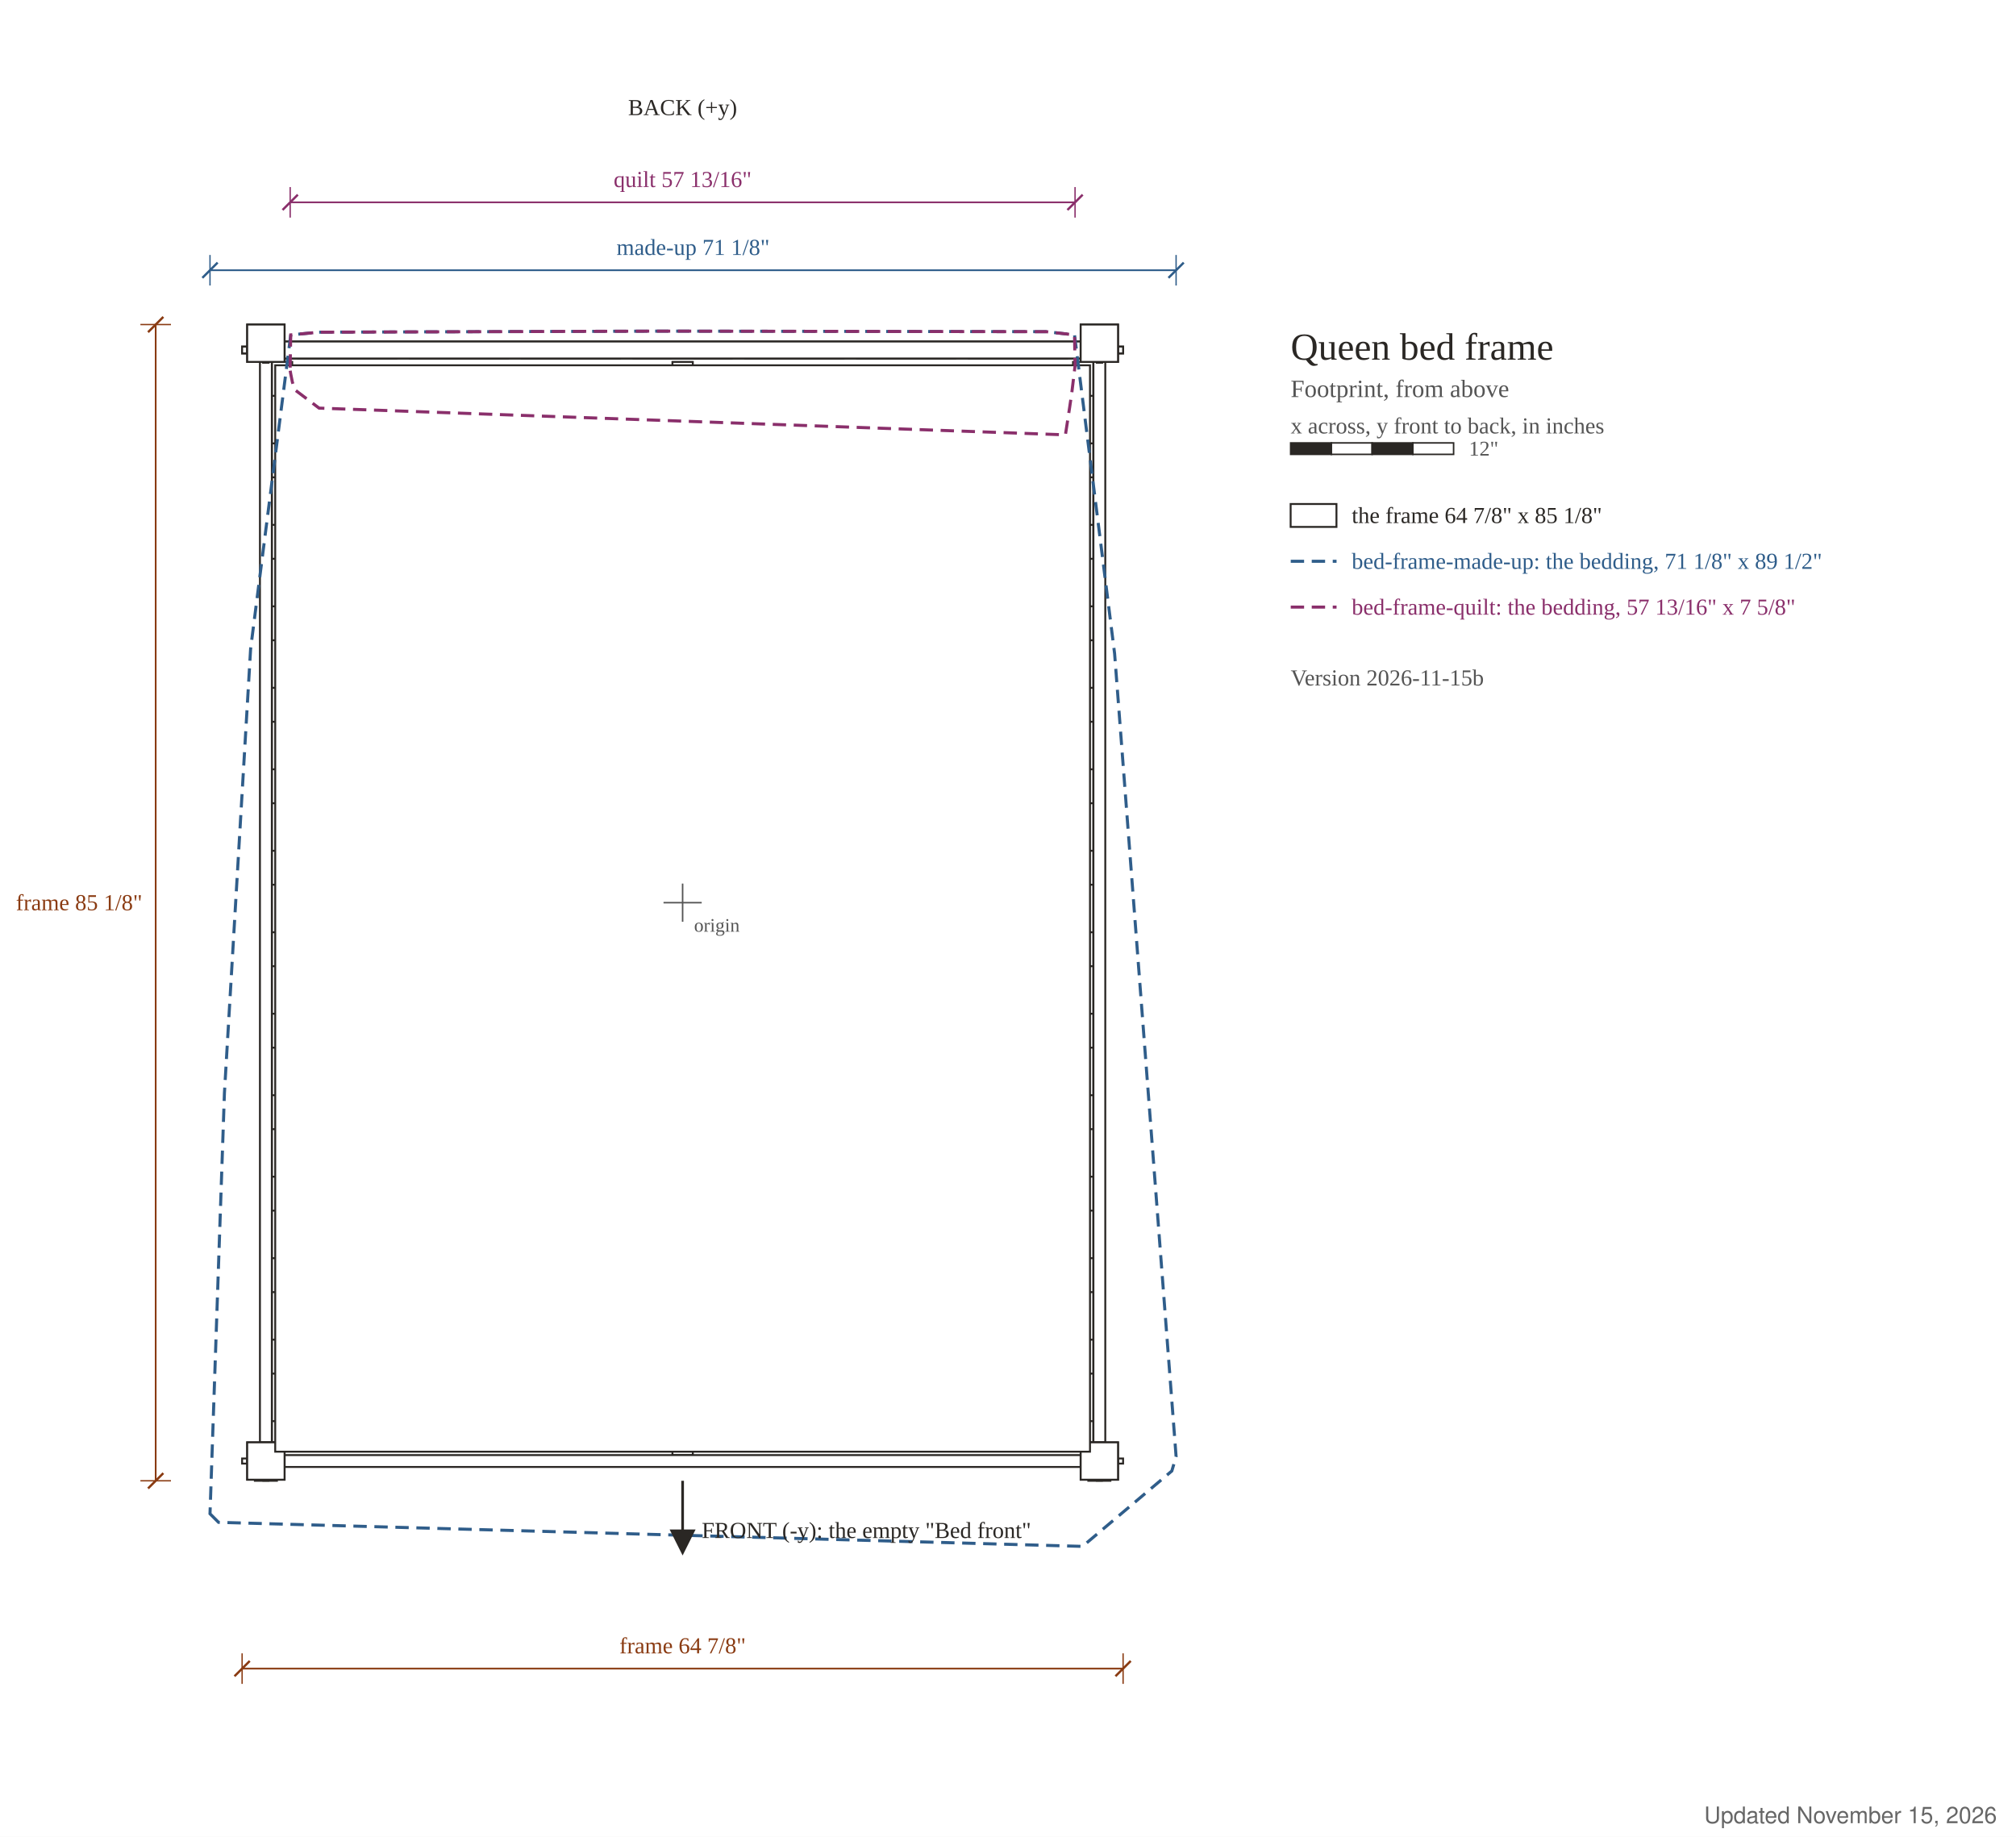
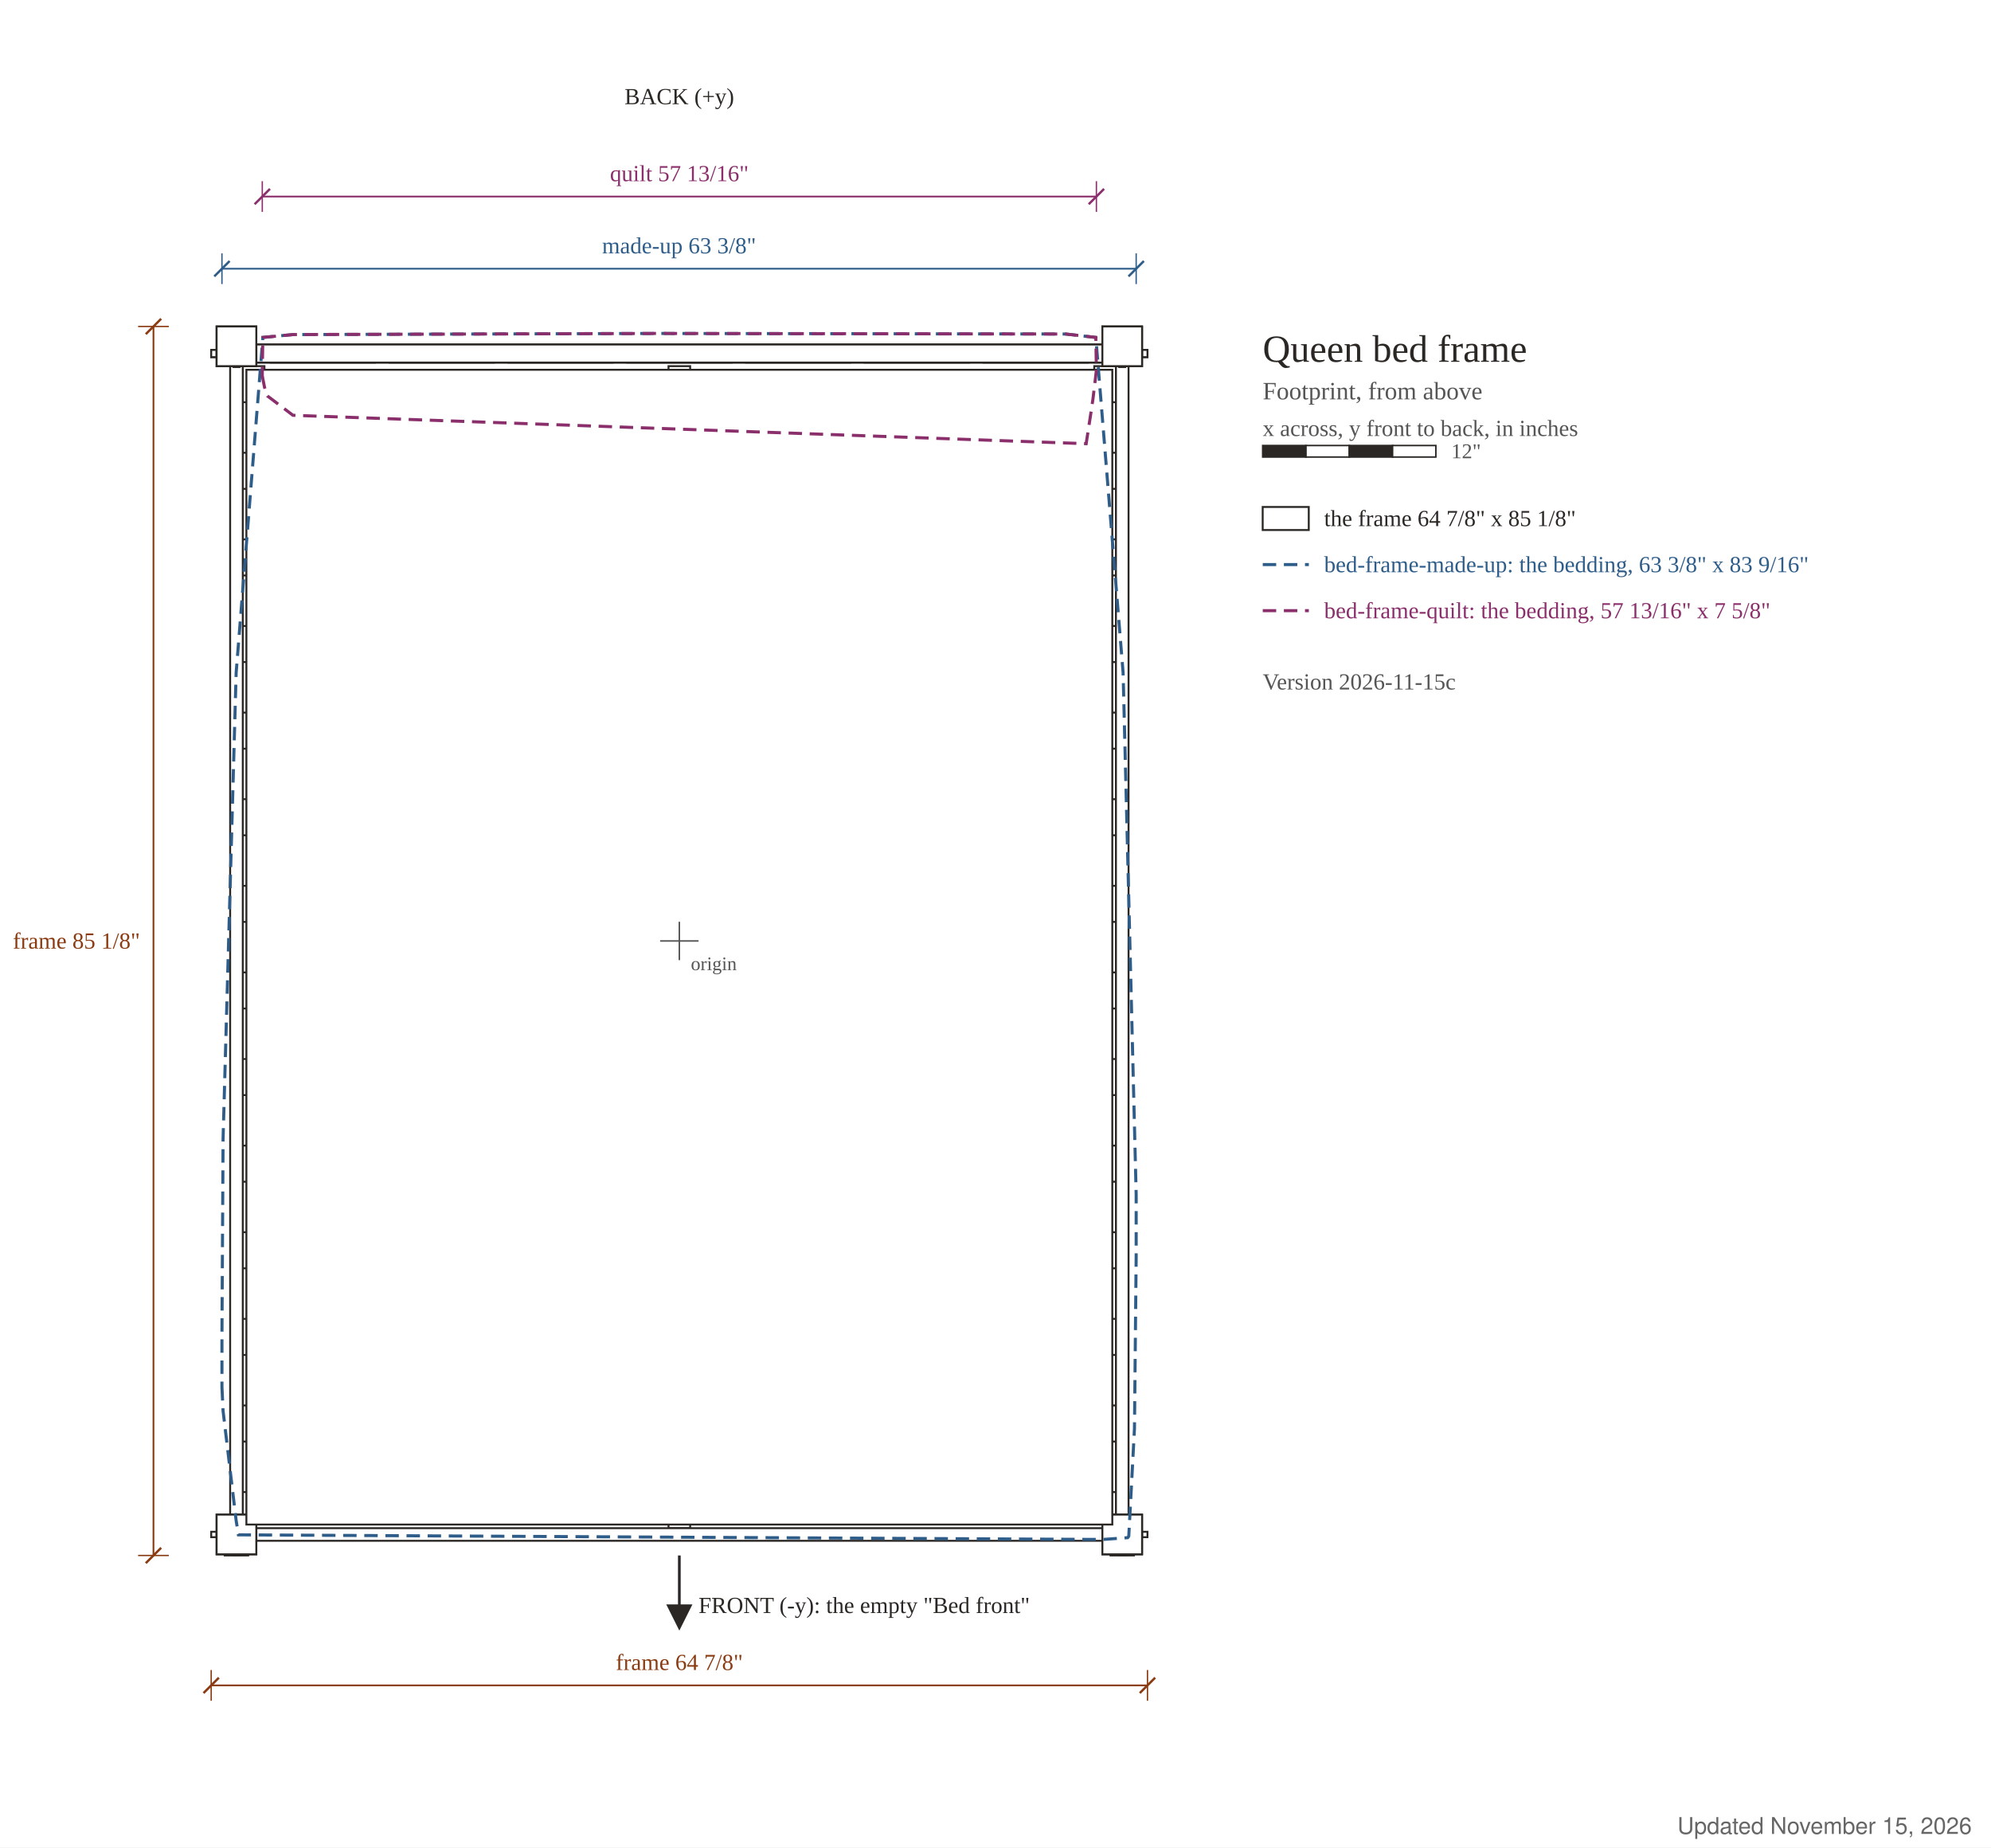
- <svg xmlns="http://www.w3.org/2000/svg" width="1056" height="962" viewBox="0 0 1056 962" data-h0="940" data-vh0="940">
+ <svg xmlns="http://www.w3.org/2000/svg" width="1037" height="962" viewBox="0 0 1037 962" data-h0="940" data-vh0="940">
  <style>text{white-space:pre}</style>
  <rect width="100%" height="100%" fill="white" />
-   <rect x="352.23" y="651.92" width="10.67" height="24.90" fill="#ffffff" stroke="#2a2724" stroke-width="1.0" />
-   <rect x="352.23" y="463.42" width="10.67" height="24.90" fill="#ffffff" stroke="#2a2724" stroke-width="1.0" />
-   <rect x="352.23" y="274.92" width="10.67" height="24.90" fill="#ffffff" stroke="#2a2724" stroke-width="1.0" />
-   <rect x="133.50" y="775.07" width="11.56" height="0.57" fill="#ffffff" stroke="#2a2724" stroke-width="1.0" />
-   <rect x="570.07" y="775.07" width="11.56" height="0.57" fill="#ffffff" stroke="#2a2724" stroke-width="1.0" />
-   <rect x="137.94" y="775.07" width="2.67" height="0.45" fill="#ffffff" stroke="#2a2724" stroke-width="1.0" />
-   <rect x="574.52" y="775.07" width="2.67" height="0.45" fill="#ffffff" stroke="#2a2724" stroke-width="1.0" />
-   <rect x="352.23" y="189.56" width="10.67" height="572.62" fill="#ffffff" stroke="#2a2724" stroke-width="1.0" />
-   <rect x="142.39" y="189.56" width="10.67" height="565.94" fill="#ffffff" stroke="#2a2724" stroke-width="1.0" />
-   <rect x="562.07" y="189.56" width="10.67" height="565.94" fill="#ffffff" stroke="#2a2724" stroke-width="1.0" />
-   <rect x="142.39" y="719.50" width="430.35" height="24.90" fill="#ffffff" stroke="#2a2724" stroke-width="1.0" />
-   <rect x="142.39" y="335.38" width="430.35" height="24.90" fill="#ffffff" stroke="#2a2724" stroke-width="1.0" />
-   <rect x="142.39" y="292.70" width="430.35" height="24.90" fill="#ffffff" stroke="#2a2724" stroke-width="1.0" />
-   <rect x="142.39" y="250.02" width="430.35" height="24.90" fill="#ffffff" stroke="#2a2724" stroke-width="1.0" />
-   <rect x="142.39" y="207.34" width="430.35" height="24.90" fill="#ffffff" stroke="#2a2724" stroke-width="1.0" />
-   <rect x="142.39" y="676.82" width="430.35" height="24.90" fill="#ffffff" stroke="#2a2724" stroke-width="1.0" />
-   <rect x="142.39" y="634.14" width="430.35" height="24.90" fill="#ffffff" stroke="#2a2724" stroke-width="1.0" />
-   <rect x="142.39" y="591.46" width="430.35" height="24.90" fill="#ffffff" stroke="#2a2724" stroke-width="1.0" />
-   <rect x="142.39" y="548.78" width="430.35" height="24.90" fill="#ffffff" stroke="#2a2724" stroke-width="1.0" />
-   <rect x="142.39" y="506.10" width="430.35" height="24.90" fill="#ffffff" stroke="#2a2724" stroke-width="1.0" />
-   <rect x="142.39" y="463.42" width="430.35" height="24.90" fill="#ffffff" stroke="#2a2724" stroke-width="1.0" />
-   <rect x="142.39" y="420.74" width="430.35" height="24.90" fill="#ffffff" stroke="#2a2724" stroke-width="1.0" />
-   <rect x="142.39" y="378.06" width="430.35" height="24.90" fill="#ffffff" stroke="#2a2724" stroke-width="1.0" />
-   <rect x="136.16" y="189.56" width="6.22" height="565.94" fill="#ffffff" stroke="#2a2724" stroke-width="1.0" />
-   <rect x="572.74" y="189.56" width="6.22" height="565.94" fill="#ffffff" stroke="#2a2724" stroke-width="1.0" />
-   <rect x="137.94" y="775.07" width="2.67" height="0.45" fill="#ffffff" stroke="#2a2724" stroke-width="1.0" />
-   <rect x="574.52" y="775.07" width="2.67" height="0.45" fill="#ffffff" stroke="#2a2724" stroke-width="1.0" />
-   <rect x="137.94" y="189.56" width="2.67" height="0.44" fill="#ffffff" stroke="#2a2724" stroke-width="1.0" />
-   <rect x="574.52" y="189.56" width="2.67" height="0.44" fill="#ffffff" stroke="#2a2724" stroke-width="1.0" />
-   <rect x="126.82" y="763.96" width="2.67" height="2.67" fill="#ffffff" stroke="#2a2724" stroke-width="1.0" />
-   <rect x="585.63" y="763.96" width="2.66" height="2.67" fill="#ffffff" stroke="#2a2724" stroke-width="1.0" />
-   <rect x="149.06" y="762.18" width="417.01" height="6.22" fill="#ffffff" stroke="#2a2724" stroke-width="1.0" />
-   <rect x="129.49" y="755.51" width="19.57" height="19.56" fill="#ffffff" stroke="#2a2724" stroke-width="1.0" />
-   <rect x="566.07" y="755.51" width="19.56" height="19.56" fill="#ffffff" stroke="#2a2724" stroke-width="1.0" />
-   <rect x="129.49" y="755.51" width="19.57" height="19.56" fill="#ffffff" stroke="#2a2724" stroke-width="1.0" />
-   <rect x="566.07" y="755.51" width="19.56" height="19.56" fill="#ffffff" stroke="#2a2724" stroke-width="1.0" />
-   <rect x="137.94" y="189.56" width="2.67" height="0.44" fill="#ffffff" stroke="#2a2724" stroke-width="1.0" />
-   <rect x="574.52" y="189.56" width="2.67" height="0.44" fill="#ffffff" stroke="#2a2724" stroke-width="1.0" />
-   <rect x="126.82" y="181.56" width="2.67" height="3.56" fill="#ffffff" stroke="#2a2724" stroke-width="1.0" />
-   <rect x="585.63" y="181.56" width="2.66" height="3.56" fill="#ffffff" stroke="#2a2724" stroke-width="1.0" />
-   <rect x="149.06" y="178.89" width="417.01" height="8.89" fill="#ffffff" stroke="#2a2724" stroke-width="1.0" />
-   <rect x="144.16" y="191.34" width="426.79" height="569.06" fill="#ffffff" stroke="#2a2724" stroke-width="1.0" />
-   <rect x="156.17" y="182.45" width="51.44" height="5.33" fill="#ffffff" stroke="#2a2724" stroke-width="1.0" />
-   <rect x="214.73" y="182.45" width="51.44" height="5.33" fill="#ffffff" stroke="#2a2724" stroke-width="1.0" />
-   <rect x="273.28" y="182.45" width="51.44" height="5.33" fill="#ffffff" stroke="#2a2724" stroke-width="1.0" />
-   <rect x="331.84" y="182.45" width="51.44" height="5.33" fill="#ffffff" stroke="#2a2724" stroke-width="1.0" />
-   <rect x="390.40" y="182.45" width="51.44" height="5.33" fill="#ffffff" stroke="#2a2724" stroke-width="1.0" />
-   <rect x="448.95" y="182.45" width="51.44" height="5.33" fill="#ffffff" stroke="#2a2724" stroke-width="1.0" />
-   <rect x="507.51" y="182.45" width="51.44" height="5.33" fill="#ffffff" stroke="#2a2724" stroke-width="1.0" />
-   <rect x="137.94" y="189.56" width="2.67" height="0.44" fill="#ffffff" stroke="#2a2724" stroke-width="1.0" />
-   <rect x="574.52" y="189.56" width="2.67" height="0.44" fill="#ffffff" stroke="#2a2724" stroke-width="1.0" />
-   <rect x="137.94" y="189.56" width="2.67" height="0.44" fill="#ffffff" stroke="#2a2724" stroke-width="1.0" />
-   <rect x="574.52" y="189.56" width="2.67" height="0.44" fill="#ffffff" stroke="#2a2724" stroke-width="1.0" />
-   <rect x="126.82" y="181.56" width="2.67" height="3.56" fill="#ffffff" stroke="#2a2724" stroke-width="1.0" />
-   <rect x="585.63" y="181.56" width="2.66" height="3.56" fill="#ffffff" stroke="#2a2724" stroke-width="1.0" />
-   <rect x="149.06" y="178.89" width="417.01" height="8.89" fill="#ffffff" stroke="#2a2724" stroke-width="1.0" />
-   <rect x="129.49" y="170.00" width="19.57" height="19.56" fill="#ffffff" stroke="#2a2724" stroke-width="1.0" />
-   <rect x="566.07" y="170.00" width="19.56" height="19.56" fill="#ffffff" stroke="#2a2724" stroke-width="1.0" />
-   <rect x="129.49" y="170.00" width="19.57" height="19.56" fill="#ffffff" stroke="#2a2724" stroke-width="1.0" />
-   <rect x="566.07" y="170.00" width="19.56" height="19.56" fill="#ffffff" stroke="#2a2724" stroke-width="1.0" />
-   <polygon points="110.00,792.91 114.48,797.40 567.04,810.00 613.81,770.51 616.05,762.95 583.84,342.32 562.84,175.41 548.00,173.73 346.36,173.44 167.13,174.00 152.29,175.41 131.28,339.79 117.56,572.52" fill="none" stroke="#2f5d8a" stroke-width="1.6" stroke-dasharray="7 4" />
-   <polygon points="152.00,194.17 152.29,195.85 153.13,200.05 153.97,202.85 154.24,203.69 154.53,204.25 167.13,213.77 558.08,227.77 560.32,213.21 561.43,205.65 563.12,191.65 563.12,191.09 562.84,175.41 548.00,173.73 346.36,173.44 167.13,174.00 152.29,175.41 152.00,191.09" fill="none" stroke="#8a2f6b" stroke-width="1.6" stroke-dasharray="7 4" />
-   <polyline points="126.82,874.02 588.29,874.02" fill="none" stroke="#8a3b12" stroke-width="0.9" />
-   <polyline points="126.82,866.02 126.82,882.02" fill="none" stroke="#8a3b12" stroke-width="0.7" />
-   <polyline points="122.82,878.02 130.82,870.02" fill="none" stroke="#8a3b12" stroke-width="1.2" />
-   <polyline points="588.29,866.02 588.29,882.02" fill="none" stroke="#8a3b12" stroke-width="0.7" />
-   <polyline points="584.29,878.02 592.29,870.02" fill="none" stroke="#8a3b12" stroke-width="1.2" />
-   <text x="357.56" y="866.02" font-family="Source Sans 3, Helvetica, Arial, sans-serif" font-size="12" fill="#8a3b12" text-anchor="middle">frame 64 7/8"</text>
-   <polyline points="81.55,775.64 81.55,170.00" fill="none" stroke="#8a3b12" stroke-width="0.9" />
-   <polyline points="73.55,775.64 89.55,775.64" fill="none" stroke="#8a3b12" stroke-width="0.7" />
-   <polyline points="77.55,779.64 85.55,771.64" fill="none" stroke="#8a3b12" stroke-width="1.2" />
-   <polyline points="73.55,170.00 89.55,170.00" fill="none" stroke="#8a3b12" stroke-width="0.7" />
-   <polyline points="77.55,174.00 85.55,166.00" fill="none" stroke="#8a3b12" stroke-width="1.2" />
-   <text x="74.55" y="476.78" font-family="Source Sans 3, Helvetica, Arial, sans-serif" font-size="12" fill="#8a3b12" text-anchor="end">frame 85 1/8"</text>
-   <polyline points="110.00,141.55 616.05,141.55" fill="none" stroke="#2f5d8a" stroke-width="0.9" />
-   <polyline points="110.00,133.55 110.00,149.55" fill="none" stroke="#2f5d8a" stroke-width="0.7" />
-   <polyline points="106.00,145.55 114.00,137.55" fill="none" stroke="#2f5d8a" stroke-width="1.2" />
-   <polyline points="616.05,133.55 616.05,149.55" fill="none" stroke="#2f5d8a" stroke-width="0.7" />
-   <polyline points="612.05,145.55 620.05,137.55" fill="none" stroke="#2f5d8a" stroke-width="1.2" />
-   <text x="363.03" y="133.55" font-family="Source Sans 3, Helvetica, Arial, sans-serif" font-size="12" fill="#2f5d8a" text-anchor="middle">made-up 71 1/8"</text>
-   <polyline points="152.00,105.98 563.12,105.98" fill="none" stroke="#8a2f6b" stroke-width="0.9" />
-   <polyline points="152.00,97.98 152.00,113.98" fill="none" stroke="#8a2f6b" stroke-width="0.7" />
-   <polyline points="148.00,109.98 156.00,101.98" fill="none" stroke="#8a2f6b" stroke-width="1.2" />
-   <polyline points="563.12,97.98 563.12,113.98" fill="none" stroke="#8a2f6b" stroke-width="0.7" />
-   <polyline points="559.12,109.98 567.12,101.98" fill="none" stroke="#8a2f6b" stroke-width="1.2" />
-   <text x="357.56" y="97.98" font-family="Source Sans 3, Helvetica, Arial, sans-serif" font-size="12" fill="#8a2f6b" text-anchor="middle">quilt 57 13/16"</text>
-   <polyline points="347.56,472.82 367.56,472.82" fill="none" stroke="#555555" stroke-width="0.8" />
-   <polyline points="357.56,462.82 357.56,482.82" fill="none" stroke="#555555" stroke-width="0.8" />
-   <text x="363.56" y="488.02" font-family="Source Sans 3, Helvetica, Arial, sans-serif" font-size="10" fill="#555555" text-anchor="start">origin</text>
-   <polyline points="357.56,775.64 357.56,809.64" fill="none" stroke="#2a2724" stroke-width="1.4" />
-   <polygon points="351.56,801.64 363.56,801.64 357.56,813.64" fill="#2a2724" stroke="#2a2724" stroke-width="1" />
-   <text x="367.56" y="805.60" font-family="Source Sans 3, Helvetica, Arial, sans-serif" font-size="12" fill="#2a2724" text-anchor="start">FRONT (-y): the empty "Bed front"</text>
-   <text x="357.56" y="60.30" font-family="Source Sans 3, Helvetica, Arial, sans-serif" font-size="12" fill="#2a2724" text-anchor="middle">BACK (+y)</text>
-   <text x="676.05" y="188.40" font-family="Source Sans 3, Helvetica, Arial, sans-serif" font-size="20" fill="#2a2724" text-anchor="start">Queen bed frame</text>
-   <text x="676.05" y="207.96" font-family="Source Sans 3, Helvetica, Arial, sans-serif" font-size="13" fill="#555555" text-anchor="start">Footprint, from above</text>
-   <text x="676.05" y="227.04" font-family="Source Sans 3, Helvetica, Arial, sans-serif" font-size="12" fill="#555555" text-anchor="start">x across, y front to back, in inches</text>
-   <rect x="676.05" y="232.00" width="21.34" height="6.00" fill="#2a2724" stroke="#2a2724" stroke-width="0.8" />
-   <rect x="697.39" y="232.00" width="21.34" height="6.00" fill="#ffffff" stroke="#2a2724" stroke-width="0.8" />
-   <rect x="718.73" y="232.00" width="21.34" height="6.00" fill="#2a2724" stroke="#2a2724" stroke-width="0.8" />
-   <rect x="740.07" y="232.00" width="21.34" height="6.00" fill="#ffffff" stroke="#2a2724" stroke-width="0.8" />
-   <text x="769.41" y="238.63" font-family="Source Sans 3, Helvetica, Arial, sans-serif" font-size="11" fill="#555555" text-anchor="start">12"</text>
-   <rect x="676.05" y="264.00" width="24.00" height="12.00" fill="#ffffff" stroke="#2a2724" stroke-width="1.0" />
-   <text x="708.05" y="273.96" font-family="Source Sans 3, Helvetica, Arial, sans-serif" font-size="12" fill="#2a2724" text-anchor="start">the frame 64 7/8" x 85 1/8"</text>
-   <line x1="676.1" y1="294.0" x2="700.1" y2="294.0" stroke="#2f5d8a" stroke-width="1.6" stroke-dasharray="7 4" />
-   <text x="708.05" y="297.96" font-family="Source Sans 3, Helvetica, Arial, sans-serif" font-size="12" fill="#2f5d8a" text-anchor="start">bed-frame-made-up: the bedding, 71 1/8" x 89 1/2"</text>
-   <line x1="676.1" y1="318.0" x2="700.1" y2="318.0" stroke="#8a2f6b" stroke-width="1.6" stroke-dasharray="7 4" />
-   <text x="708.05" y="321.96" font-family="Source Sans 3, Helvetica, Arial, sans-serif" font-size="12" fill="#8a2f6b" text-anchor="start">bed-frame-quilt: the bedding, 57 13/16" x 7 5/8"</text>
-   <text x="676.05" y="359.04" font-family="Source Sans 3, Helvetica, Arial, sans-serif" font-size="12" fill="#555555" text-anchor="start">Version 2026-11-15b</text>
+   <rect x="348.19" y="679.27" width="11.28" height="26.31" fill="#ffffff" stroke="#2a2724" stroke-width="1.0" />
+   <rect x="348.19" y="480.07" width="11.28" height="26.31" fill="#ffffff" stroke="#2a2724" stroke-width="1.0" />
+   <rect x="348.19" y="280.87" width="11.28" height="26.31" fill="#ffffff" stroke="#2a2724" stroke-width="1.0" />
+   <rect x="117.05" y="809.40" width="12.21" height="0.60" fill="#ffffff" stroke="#2a2724" stroke-width="1.0" />
+   <rect x="578.40" y="809.40" width="12.21" height="0.60" fill="#ffffff" stroke="#2a2724" stroke-width="1.0" />
+   <rect x="121.75" y="809.40" width="2.82" height="0.47" fill="#ffffff" stroke="#2a2724" stroke-width="1.0" />
+   <rect x="583.10" y="809.40" width="2.82" height="0.47" fill="#ffffff" stroke="#2a2724" stroke-width="1.0" />
+   <rect x="348.19" y="190.67" width="11.28" height="605.11" fill="#ffffff" stroke="#2a2724" stroke-width="1.0" />
+   <rect x="126.45" y="190.67" width="11.28" height="598.06" fill="#ffffff" stroke="#2a2724" stroke-width="1.0" />
+   <rect x="569.94" y="190.67" width="11.28" height="598.06" fill="#ffffff" stroke="#2a2724" stroke-width="1.0" />
+   <rect x="126.45" y="750.68" width="454.77" height="26.31" fill="#ffffff" stroke="#2a2724" stroke-width="1.0" />
+   <rect x="126.45" y="344.77" width="454.77" height="26.31" fill="#ffffff" stroke="#2a2724" stroke-width="1.0" />
+   <rect x="126.45" y="299.67" width="454.77" height="26.31" fill="#ffffff" stroke="#2a2724" stroke-width="1.0" />
+   <rect x="126.45" y="254.56" width="454.77" height="26.31" fill="#ffffff" stroke="#2a2724" stroke-width="1.0" />
+   <rect x="126.45" y="209.46" width="454.77" height="26.31" fill="#ffffff" stroke="#2a2724" stroke-width="1.0" />
+   <rect x="126.45" y="705.58" width="454.77" height="26.31" fill="#ffffff" stroke="#2a2724" stroke-width="1.0" />
+   <rect x="126.45" y="660.47" width="454.77" height="26.31" fill="#ffffff" stroke="#2a2724" stroke-width="1.0" />
+   <rect x="126.45" y="615.37" width="454.77" height="26.31" fill="#ffffff" stroke="#2a2724" stroke-width="1.0" />
+   <rect x="126.45" y="570.27" width="454.77" height="26.31" fill="#ffffff" stroke="#2a2724" stroke-width="1.0" />
+   <rect x="126.45" y="525.17" width="454.77" height="26.31" fill="#ffffff" stroke="#2a2724" stroke-width="1.0" />
+   <rect x="126.45" y="480.07" width="454.77" height="26.31" fill="#ffffff" stroke="#2a2724" stroke-width="1.0" />
+   <rect x="126.45" y="434.97" width="454.77" height="26.31" fill="#ffffff" stroke="#2a2724" stroke-width="1.0" />
+   <rect x="126.45" y="389.87" width="454.77" height="26.31" fill="#ffffff" stroke="#2a2724" stroke-width="1.0" />
+   <rect x="119.87" y="190.67" width="6.58" height="598.06" fill="#ffffff" stroke="#2a2724" stroke-width="1.0" />
+   <rect x="581.22" y="190.67" width="6.58" height="598.06" fill="#ffffff" stroke="#2a2724" stroke-width="1.0" />
+   <rect x="121.75" y="809.40" width="2.82" height="0.47" fill="#ffffff" stroke="#2a2724" stroke-width="1.0" />
+   <rect x="583.10" y="809.40" width="2.82" height="0.47" fill="#ffffff" stroke="#2a2724" stroke-width="1.0" />
+   <rect x="121.75" y="190.67" width="2.82" height="0.47" fill="#ffffff" stroke="#2a2724" stroke-width="1.0" />
+   <rect x="583.10" y="190.67" width="2.82" height="0.47" fill="#ffffff" stroke="#2a2724" stroke-width="1.0" />
+   <rect x="110.00" y="797.66" width="2.82" height="2.82" fill="#ffffff" stroke="#2a2724" stroke-width="1.0" />
+   <rect x="594.84" y="797.66" width="2.81" height="2.82" fill="#ffffff" stroke="#2a2724" stroke-width="1.0" />
+   <rect x="133.50" y="795.78" width="440.68" height="6.58" fill="#ffffff" stroke="#2a2724" stroke-width="1.0" />
+   <rect x="112.82" y="788.73" width="20.68" height="20.67" fill="#ffffff" stroke="#2a2724" stroke-width="1.0" />
+   <rect x="574.17" y="788.73" width="20.67" height="20.67" fill="#ffffff" stroke="#2a2724" stroke-width="1.0" />
+   <rect x="112.82" y="788.73" width="20.68" height="20.67" fill="#ffffff" stroke="#2a2724" stroke-width="1.0" />
+   <rect x="574.17" y="788.73" width="20.67" height="20.67" fill="#ffffff" stroke="#2a2724" stroke-width="1.0" />
+   <rect x="121.75" y="190.67" width="2.82" height="0.47" fill="#ffffff" stroke="#2a2724" stroke-width="1.0" />
+   <rect x="583.10" y="190.67" width="2.82" height="0.47" fill="#ffffff" stroke="#2a2724" stroke-width="1.0" />
+   <rect x="110.00" y="182.21" width="2.82" height="3.76" fill="#ffffff" stroke="#2a2724" stroke-width="1.0" />
+   <rect x="594.84" y="182.21" width="2.81" height="3.76" fill="#ffffff" stroke="#2a2724" stroke-width="1.0" />
+   <rect x="133.50" y="179.40" width="440.68" height="9.40" fill="#ffffff" stroke="#2a2724" stroke-width="1.0" />
+   <rect x="128.33" y="192.55" width="451.01" height="601.35" fill="#ffffff" stroke="#2a2724" stroke-width="1.0" />
+   <rect x="141.01" y="183.15" width="54.36" height="5.64" fill="#ffffff" stroke="#2a2724" stroke-width="1.0" />
+   <rect x="202.89" y="183.15" width="54.36" height="5.64" fill="#ffffff" stroke="#2a2724" stroke-width="1.0" />
+   <rect x="264.77" y="183.15" width="54.36" height="5.64" fill="#ffffff" stroke="#2a2724" stroke-width="1.0" />
+   <rect x="326.65" y="183.15" width="54.36" height="5.64" fill="#ffffff" stroke="#2a2724" stroke-width="1.0" />
+   <rect x="388.53" y="183.15" width="54.36" height="5.64" fill="#ffffff" stroke="#2a2724" stroke-width="1.0" />
+   <rect x="450.41" y="183.15" width="54.36" height="5.64" fill="#ffffff" stroke="#2a2724" stroke-width="1.0" />
+   <rect x="512.29" y="183.15" width="54.36" height="5.64" fill="#ffffff" stroke="#2a2724" stroke-width="1.0" />
+   <rect x="121.75" y="190.67" width="2.82" height="0.47" fill="#ffffff" stroke="#2a2724" stroke-width="1.0" />
+   <rect x="583.10" y="190.67" width="2.82" height="0.47" fill="#ffffff" stroke="#2a2724" stroke-width="1.0" />
+   <rect x="121.75" y="190.67" width="2.82" height="0.47" fill="#ffffff" stroke="#2a2724" stroke-width="1.0" />
+   <rect x="583.10" y="190.67" width="2.82" height="0.47" fill="#ffffff" stroke="#2a2724" stroke-width="1.0" />
+   <rect x="110.00" y="182.21" width="2.82" height="3.76" fill="#ffffff" stroke="#2a2724" stroke-width="1.0" />
+   <rect x="594.84" y="182.21" width="2.81" height="3.76" fill="#ffffff" stroke="#2a2724" stroke-width="1.0" />
+   <rect x="133.50" y="179.40" width="440.68" height="9.40" fill="#ffffff" stroke="#2a2724" stroke-width="1.0" />
+   <rect x="112.82" y="170.00" width="20.68" height="20.67" fill="#ffffff" stroke="#2a2724" stroke-width="1.0" />
+   <rect x="574.17" y="170.00" width="20.67" height="20.67" fill="#ffffff" stroke="#2a2724" stroke-width="1.0" />
+   <rect x="112.82" y="170.00" width="20.68" height="20.67" fill="#ffffff" stroke="#2a2724" stroke-width="1.0" />
+   <rect x="574.17" y="170.00" width="20.67" height="20.67" fill="#ffffff" stroke="#2a2724" stroke-width="1.0" />
+   <polygon points="115.60,722.32 116.19,734.74 123.00,791.85 124.18,799.26 565.13,801.63 574.89,801.63 587.33,800.74 587.62,800.44 587.92,799.84 590.88,743.92 591.77,654.24 591.77,621.99 584.96,350.31 570.75,175.71 555.07,173.94 341.99,173.64 152.59,174.23 136.91,175.71 123.00,350.31 116.19,592.99 115.60,695.38" fill="none" stroke="#2f5d8a" stroke-width="1.6" stroke-dasharray="7 4" />
+   <polygon points="136.61,195.54 136.91,197.32 137.80,201.76 138.68,204.71 138.98,205.60 139.28,206.19 152.59,216.26 565.72,231.05 568.09,215.66 569.27,207.67 571.05,192.87 571.05,192.29 570.75,175.71 555.07,173.94 341.99,173.64 152.59,174.23 136.91,175.71 136.61,192.29" fill="none" stroke="#8a2f6b" stroke-width="1.6" stroke-dasharray="7 4" />
+   <polyline points="110.00,877.65 597.66,877.65" fill="none" stroke="#8a3b12" stroke-width="0.9" />
+   <polyline points="110.00,869.65 110.00,885.65" fill="none" stroke="#8a3b12" stroke-width="0.7" />
+   <polyline points="106.00,881.65 114.00,873.65" fill="none" stroke="#8a3b12" stroke-width="1.2" />
+   <polyline points="597.66,869.65 597.66,885.65" fill="none" stroke="#8a3b12" stroke-width="0.7" />
+   <polyline points="593.66,881.65 601.66,873.65" fill="none" stroke="#8a3b12" stroke-width="1.2" />
+   <text x="353.83" y="869.65" font-family="Source Sans 3, Helvetica, Arial, sans-serif" font-size="12" fill="#8a3b12" text-anchor="middle">frame 64 7/8"</text>
+   <polyline points="79.93,810.00 79.93,170.00" fill="none" stroke="#8a3b12" stroke-width="0.9" />
+   <polyline points="71.93,810.00 87.93,810.00" fill="none" stroke="#8a3b12" stroke-width="0.7" />
+   <polyline points="75.93,814.00 83.93,806.00" fill="none" stroke="#8a3b12" stroke-width="1.2" />
+   <polyline points="71.93,170.00 87.93,170.00" fill="none" stroke="#8a3b12" stroke-width="0.7" />
+   <polyline points="75.93,174.00 83.93,166.00" fill="none" stroke="#8a3b12" stroke-width="1.2" />
+   <text x="72.93" y="493.96" font-family="Source Sans 3, Helvetica, Arial, sans-serif" font-size="12" fill="#8a3b12" text-anchor="end">frame 85 1/8"</text>
+   <polyline points="115.60,139.93 591.77,139.93" fill="none" stroke="#2f5d8a" stroke-width="0.9" />
+   <polyline points="115.60,131.93 115.60,147.93" fill="none" stroke="#2f5d8a" stroke-width="0.7" />
+   <polyline points="111.60,143.93 119.60,135.93" fill="none" stroke="#2f5d8a" stroke-width="1.2" />
+   <polyline points="591.77,131.93 591.77,147.93" fill="none" stroke="#2f5d8a" stroke-width="0.7" />
+   <polyline points="587.77,143.93 595.77,135.93" fill="none" stroke="#2f5d8a" stroke-width="1.2" />
+   <text x="353.69" y="131.93" font-family="Source Sans 3, Helvetica, Arial, sans-serif" font-size="12" fill="#2f5d8a" text-anchor="middle">made-up 63 3/8"</text>
+   <polyline points="136.61,102.35 571.05,102.35" fill="none" stroke="#8a2f6b" stroke-width="0.9" />
+   <polyline points="136.61,94.35 136.61,110.35" fill="none" stroke="#8a2f6b" stroke-width="0.7" />
+   <polyline points="132.61,106.35 140.61,98.35" fill="none" stroke="#8a2f6b" stroke-width="1.2" />
+   <polyline points="571.05,94.35 571.05,110.35" fill="none" stroke="#8a2f6b" stroke-width="0.7" />
+   <polyline points="567.05,106.35 575.05,98.35" fill="none" stroke="#8a2f6b" stroke-width="1.2" />
+   <text x="353.83" y="94.35" font-family="Source Sans 3, Helvetica, Arial, sans-serif" font-size="12" fill="#8a2f6b" text-anchor="middle">quilt 57 13/16"</text>
+   <polyline points="343.83,490.00 363.83,490.00" fill="none" stroke="#555555" stroke-width="0.8" />
+   <polyline points="353.83,480.00 353.83,500.00" fill="none" stroke="#555555" stroke-width="0.8" />
+   <text x="359.83" y="505.20" font-family="Source Sans 3, Helvetica, Arial, sans-serif" font-size="10" fill="#555555" text-anchor="start">origin</text>
+   <polyline points="353.83,810.00 353.83,844.00" fill="none" stroke="#2a2724" stroke-width="1.4" />
+   <polygon points="347.83,836.00 359.83,836.00 353.83,848.00" fill="#2a2724" stroke="#2a2724" stroke-width="1" />
+   <text x="363.83" y="839.96" font-family="Source Sans 3, Helvetica, Arial, sans-serif" font-size="12" fill="#2a2724" text-anchor="start">FRONT (-y): the empty "Bed front"</text>
+   <text x="353.83" y="54.25" font-family="Source Sans 3, Helvetica, Arial, sans-serif" font-size="12" fill="#2a2724" text-anchor="middle">BACK (+y)</text>
+   <text x="657.66" y="188.40" font-family="Source Sans 3, Helvetica, Arial, sans-serif" font-size="20" fill="#2a2724" text-anchor="start">Queen bed frame</text>
+   <text x="657.66" y="207.96" font-family="Source Sans 3, Helvetica, Arial, sans-serif" font-size="13" fill="#555555" text-anchor="start">Footprint, from above</text>
+   <text x="657.66" y="227.04" font-family="Source Sans 3, Helvetica, Arial, sans-serif" font-size="12" fill="#555555" text-anchor="start">x across, y front to back, in inches</text>
+   <rect x="657.66" y="232.00" width="22.55" height="6.00" fill="#2a2724" stroke="#2a2724" stroke-width="0.8" />
+   <rect x="680.21" y="232.00" width="22.55" height="6.00" fill="#ffffff" stroke="#2a2724" stroke-width="0.8" />
+   <rect x="702.76" y="232.00" width="22.55" height="6.00" fill="#2a2724" stroke="#2a2724" stroke-width="0.8" />
+   <rect x="725.31" y="232.00" width="22.55" height="6.00" fill="#ffffff" stroke="#2a2724" stroke-width="0.8" />
+   <text x="755.86" y="238.63" font-family="Source Sans 3, Helvetica, Arial, sans-serif" font-size="11" fill="#555555" text-anchor="start">12"</text>
+   <rect x="657.66" y="264.00" width="24.00" height="12.00" fill="#ffffff" stroke="#2a2724" stroke-width="1.0" />
+   <text x="689.66" y="273.96" font-family="Source Sans 3, Helvetica, Arial, sans-serif" font-size="12" fill="#2a2724" text-anchor="start">the frame 64 7/8" x 85 1/8"</text>
+   <line x1="657.7" y1="294.0" x2="681.7" y2="294.0" stroke="#2f5d8a" stroke-width="1.6" stroke-dasharray="7 4" />
+   <text x="689.66" y="297.96" font-family="Source Sans 3, Helvetica, Arial, sans-serif" font-size="12" fill="#2f5d8a" text-anchor="start">bed-frame-made-up: the bedding, 63 3/8" x 83 9/16"</text>
+   <line x1="657.7" y1="318.0" x2="681.7" y2="318.0" stroke="#8a2f6b" stroke-width="1.6" stroke-dasharray="7 4" />
+   <text x="689.66" y="321.96" font-family="Source Sans 3, Helvetica, Arial, sans-serif" font-size="12" fill="#8a2f6b" text-anchor="start">bed-frame-quilt: the bedding, 57 13/16" x 7 5/8"</text>
+   <text x="657.66" y="359.04" font-family="Source Sans 3, Helvetica, Arial, sans-serif" font-size="12" fill="#555555" text-anchor="start">Version 2026-11-15c</text>
  <g id="updated">
-     <rect x="0" y="940" width="1056" height="22" fill="#fff" />
-     <text x="1046" y="955" font-family="Helvetica, Arial, sans-serif" font-size="12" fill="#666" text-anchor="end">Updated November 15, 2026</text>
+     <rect x="0" y="940" width="1037" height="22" fill="#fff" />
+     <text x="1027" y="955" font-family="Helvetica, Arial, sans-serif" font-size="12" fill="#666" text-anchor="end">Updated November 15, 2026</text>
  </g>
</svg>
